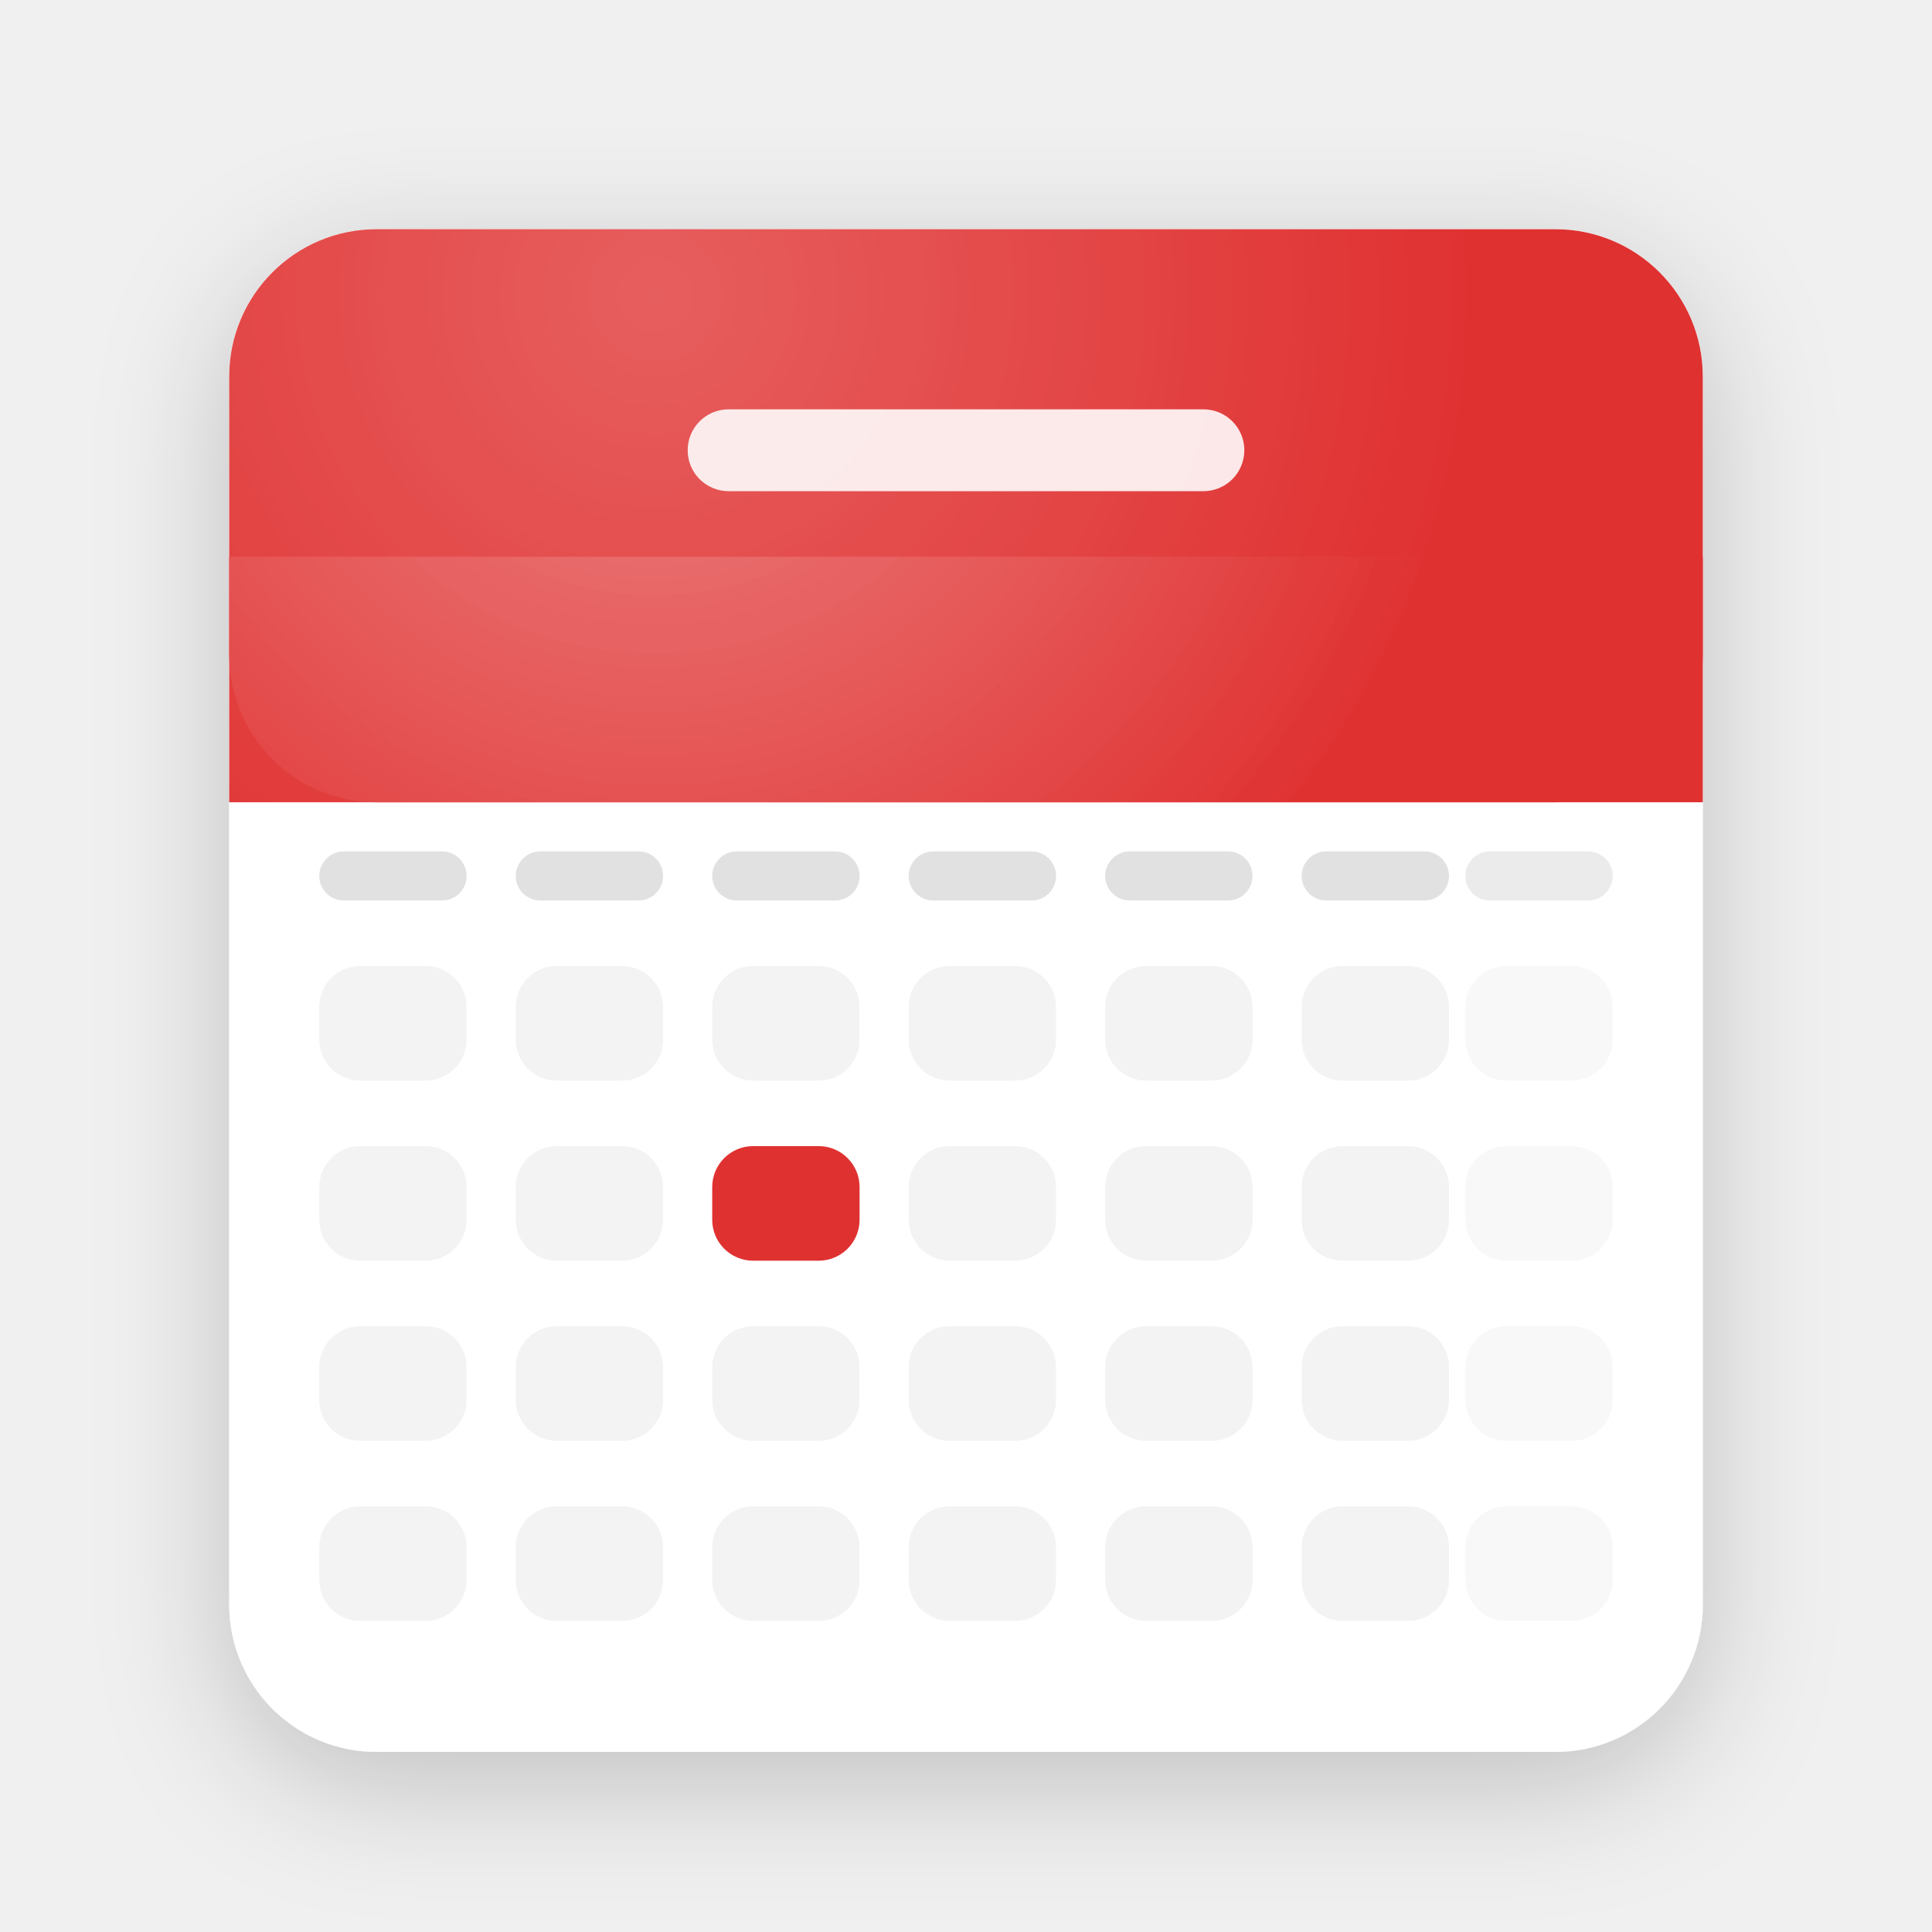
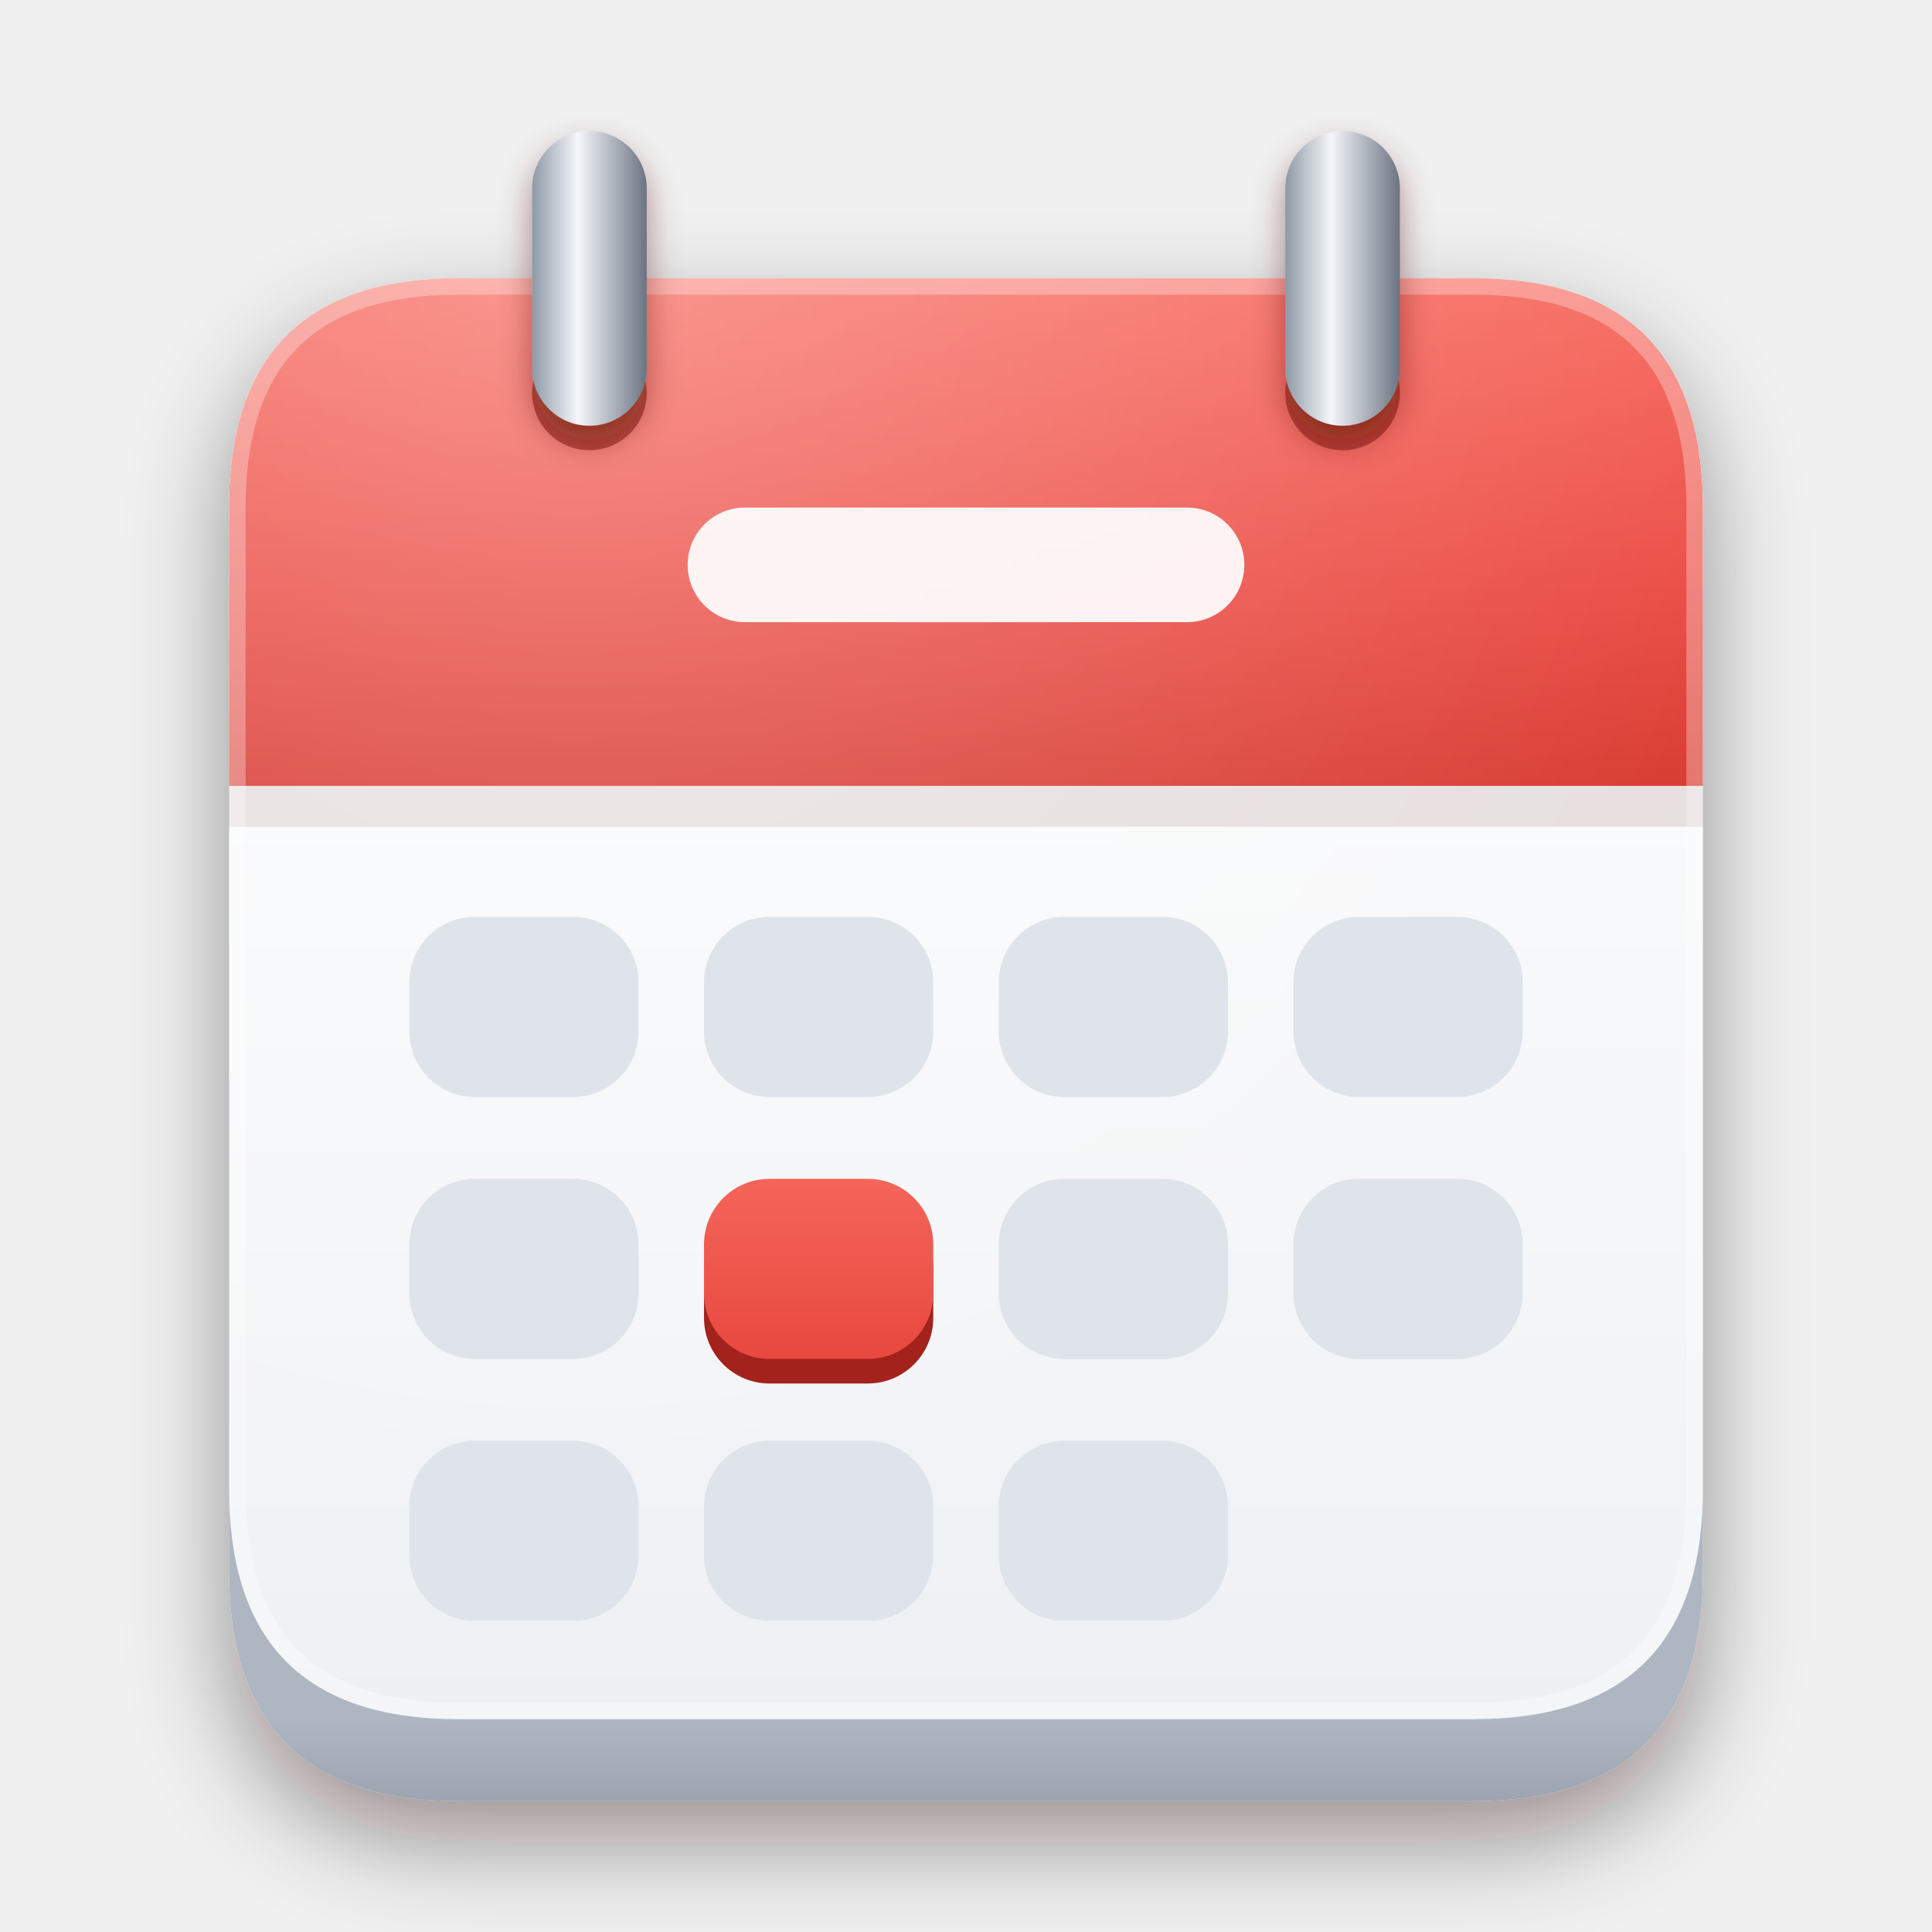
<svg xmlns="http://www.w3.org/2000/svg" width="236" height="236" viewBox="0 0 236 236" fill="none">
  <defs>
-     <filter id="shadow" x="-10%" y="-10%" width="120%" height="125%" filterUnits="userSpaceOnUse">
-       <feDropShadow dx="0" dy="4" stdDeviation="8" flood-color="rgba(0,0,0,0.20)" />
+     <linearGradient id="cl_paper" x1="118" y1="34" x2="118" y2="210" gradientUnits="userSpaceOnUse">
+       <stop offset="0" stop-color="#ffffff" />
+       <stop offset="1" stop-color="#eef1f4" />
+     </linearGradient>
+     <linearGradient id="cl_side" x1="0" y1="200" x2="0" y2="220" gradientUnits="userSpaceOnUse">
+       <stop offset="0" stop-color="#aeb6c1" />
+       <stop offset="1" stop-color="#8a93a0" />
+     </linearGradient>
+     <linearGradient id="cl_head" x1="118" y1="34" x2="118" y2="96" gradientUnits="userSpaceOnUse">
+       <stop offset="0" stop-color="#f76a5f" />
+       <stop offset="0.6" stop-color="#ea4a42" />
+       <stop offset="1" stop-color="#d8392f" />
+     </linearGradient>
+     <linearGradient id="cl_hi" x1="0" y1="140" x2="0" y2="170" gradientUnits="userSpaceOnUse">
+       <stop offset="0" stop-color="#f76a5f" />
+       <stop offset="1" stop-color="#e5433a" />
+     </linearGradient>
+     <linearGradient id="cl_ring" x1="0" y1="0" x2="14" y2="0" gradientUnits="userSpaceOnUse">
+       <stop offset="0" stop-color="#8e99a6" />
+       <stop offset="0.4" stop-color="#f4f7fa" />
+       <stop offset="1" stop-color="#6b7482" />
+     </linearGradient>
+     <radialGradient id="cl_bloom" cx="70" cy="36" r="160" gradientUnits="userSpaceOnUse">
+       <stop offset="0" stop-color="white" stop-opacity="0.3" />
+       <stop offset="1" stop-color="white" stop-opacity="0" />
+     </radialGradient>
+     <clipPath id="cl_clip">
+       <path d="M56 34H180Q208 34 208 62V182Q208 210 180 210H56Q28 210 28 182V62Q28 34 56 34Z" />
+     </clipPath>
+     <filter id="cl_shadow" x="-20" y="-20" width="276" height="276" filterUnits="userSpaceOnUse" color-interpolation-filters="sRGB">
+       <feDropShadow dx="0" dy="5" stdDeviation="6" flood-color="#1a0f0f" flood-opacity="0.4" />
    </filter>
-     <radialGradient id="hdr_shine" cx="80" cy="36" r="100" gradientUnits="userSpaceOnUse">
-       <stop offset="0%" stop-color="white" stop-opacity="0.22" />
-       <stop offset="100%" stop-color="white" stop-opacity="0" />
-     </radialGradient>
+     <filter id="cl_ring_shadow" x="-20" y="-20" width="276" height="276" filterUnits="userSpaceOnUse">
+       <feDropShadow dx="0" dy="2" stdDeviation="2" flood-color="#5a1410" flood-opacity="0.45" />
+     </filter>
+     <linearGradient id="cl_ring_a" x1="65" y1="0" x2="79" y2="0" gradientUnits="userSpaceOnUse">
+       <stop offset="0" stop-color="#8e99a6" />
+       <stop offset="0.4" stop-color="#f4f7fa" />
+       <stop offset="1" stop-color="#6b7482" />
+     </linearGradient>
+     <linearGradient id="cl_ring_b" x1="157" y1="0" x2="171" y2="0" gradientUnits="userSpaceOnUse">
+       <stop offset="0" stop-color="#8e99a6" />
+       <stop offset="0.4" stop-color="#f4f7fa" />
+       <stop offset="1" stop-color="#6b7482" />
+     </linearGradient>
  </defs>
-   <rect x="28" y="28" width="180" height="186" rx="18" fill="white" filter="url(#shadow)" />
-   <rect x="28" y="28" width="180" height="70" rx="18" fill="#e03131" />
-   <rect x="28" y="68" width="180" height="30" fill="#e03131" />
-   <rect x="28" y="28" width="180" height="70" rx="18" fill="url(#hdr_shine)" />
-   <rect x="28" y="68" width="180" height="30" fill="url(#hdr_shine)" />
-   <rect x="84" y="50" width="68" height="10" rx="5" fill="rgba(255,255,255,0.88)" />
-   <rect x="39" y="104" width="18" height="6" rx="3" fill="rgba(0,0,0,0.12)" />
-   <rect x="63" y="104" width="18" height="6" rx="3" fill="rgba(0,0,0,0.12)" />
-   <rect x="87" y="104" width="18" height="6" rx="3" fill="rgba(0,0,0,0.12)" />
-   <rect x="111" y="104" width="18" height="6" rx="3" fill="rgba(0,0,0,0.12)" />
-   <rect x="135" y="104" width="18" height="6" rx="3" fill="rgba(0,0,0,0.12)" />
-   <rect x="159" y="104" width="18" height="6" rx="3" fill="rgba(0,0,0,0.12)" />
-   <rect x="179" y="104" width="18" height="6" rx="3" fill="rgba(0,0,0,0.08)" />
-   <rect x="39" y="118" width="18" height="14" rx="5" fill="rgba(0,0,0,0.05)" />
-   <rect x="63" y="118" width="18" height="14" rx="5" fill="rgba(0,0,0,0.05)" />
-   <rect x="87" y="118" width="18" height="14" rx="5" fill="rgba(0,0,0,0.05)" />
-   <rect x="111" y="118" width="18" height="14" rx="5" fill="rgba(0,0,0,0.05)" />
-   <rect x="135" y="118" width="18" height="14" rx="5" fill="rgba(0,0,0,0.05)" />
-   <rect x="159" y="118" width="18" height="14" rx="5" fill="rgba(0,0,0,0.05)" />
-   <rect x="179" y="118" width="18" height="14" rx="5" fill="rgba(0,0,0,0.03)" />
-   <rect x="39" y="140" width="18" height="14" rx="5" fill="rgba(0,0,0,0.05)" />
-   <rect x="63" y="140" width="18" height="14" rx="5" fill="rgba(0,0,0,0.05)" />
-   <rect x="87" y="140" width="18" height="14" rx="5" fill="#e03131" />
-   <rect x="111" y="140" width="18" height="14" rx="5" fill="rgba(0,0,0,0.05)" />
-   <rect x="135" y="140" width="18" height="14" rx="5" fill="rgba(0,0,0,0.05)" />
-   <rect x="159" y="140" width="18" height="14" rx="5" fill="rgba(0,0,0,0.05)" />
-   <rect x="179" y="140" width="18" height="14" rx="5" fill="rgba(0,0,0,0.03)" />
-   <rect x="39" y="162" width="18" height="14" rx="5" fill="rgba(0,0,0,0.05)" />
-   <rect x="63" y="162" width="18" height="14" rx="5" fill="rgba(0,0,0,0.05)" />
-   <rect x="87" y="162" width="18" height="14" rx="5" fill="rgba(0,0,0,0.05)" />
-   <rect x="111" y="162" width="18" height="14" rx="5" fill="rgba(0,0,0,0.05)" />
-   <rect x="135" y="162" width="18" height="14" rx="5" fill="rgba(0,0,0,0.05)" />
-   <rect x="159" y="162" width="18" height="14" rx="5" fill="rgba(0,0,0,0.05)" />
-   <rect x="179" y="162" width="18" height="14" rx="5" fill="rgba(0,0,0,0.03)" />
-   <rect x="39" y="184" width="18" height="14" rx="5" fill="rgba(0,0,0,0.05)" />
-   <rect x="63" y="184" width="18" height="14" rx="5" fill="rgba(0,0,0,0.05)" />
-   <rect x="87" y="184" width="18" height="14" rx="5" fill="rgba(0,0,0,0.05)" />
-   <rect x="111" y="184" width="18" height="14" rx="5" fill="rgba(0,0,0,0.05)" />
-   <rect x="135" y="184" width="18" height="14" rx="5" fill="rgba(0,0,0,0.05)" />
-   <rect x="159" y="184" width="18" height="14" rx="5" fill="rgba(0,0,0,0.05)" />
-   <rect x="179" y="184" width="18" height="14" rx="5" fill="rgba(0,0,0,0.03)" />
+   <g filter="url(#cl_shadow)">
+     <path d="M56 34H180Q208 34 208 62V182Q208 210 180 210H56Q28 210 28 182V62Q28 34 56 34Z" fill="url(#cl_side)" transform="translate(0 10)" />
+     <path d="M56 34H180Q208 34 208 62V182Q208 210 180 210H56Q28 210 28 182V62Q28 34 56 34Z" fill="url(#cl_paper)" />
+   </g>
+   <g clip-path="url(#cl_clip)">
+     <rect x="0" y="0" width="236" height="96" fill="url(#cl_head)" />
+     <rect x="0" y="96" width="236" height="5" fill="#5a1410" opacity="0.12" />
+     <rect width="236" height="236" fill="url(#cl_bloom)" />
+   </g>
+   <path d="M56 34H180Q208 34 208 62V182Q208 210 180 210H56Q28 210 28 182V62Q28 34 56 34Z" stroke="white" stroke-opacity="0.3" stroke-width="4" clip-path="url(#cl_clip)" />
+   <rect x="84" y="62" width="68" height="14" rx="7" fill="white" opacity="0.92" />
+   <circle cx="72" cy="48" r="7" fill="#8e1f18" opacity="0.6" />
+   <circle cx="164" cy="48" r="7" fill="#8e1f18" opacity="0.6" />
+   <g filter="url(#cl_ring_shadow)">
+     <rect x="65" y="16" width="14" height="36" rx="7" fill="url(#cl_ring_a)" />
+     <rect x="157" y="16" width="14" height="36" rx="7" fill="url(#cl_ring_b)" />
+   </g>
+   <rect x="50" y="112" width="28" height="22" rx="8" fill="#dfe4ea" />
+   <rect x="86" y="112" width="28" height="22" rx="8" fill="#dfe4ea" />
+   <rect x="122" y="112" width="28" height="22" rx="8" fill="#dfe4ea" />
+   <rect x="158" y="112" width="28" height="22" rx="8" fill="#dfe4ea" />
+   <rect x="50" y="144" width="28" height="22" rx="8" fill="#dfe4ea" />
+   <rect x="86" y="147" width="28" height="22" rx="8" fill="#a3221c" />
+   <rect x="86" y="144" width="28" height="22" rx="8" fill="url(#cl_hi)" />
+   <rect x="122" y="144" width="28" height="22" rx="8" fill="#dfe4ea" />
+   <rect x="158" y="144" width="28" height="22" rx="8" fill="#dfe4ea" />
+   <rect x="50" y="176" width="28" height="22" rx="8" fill="#dfe4ea" />
+   <rect x="86" y="176" width="28" height="22" rx="8" fill="#dfe4ea" />
+   <rect x="122" y="176" width="28" height="22" rx="8" fill="#dfe4ea" />
</svg>
